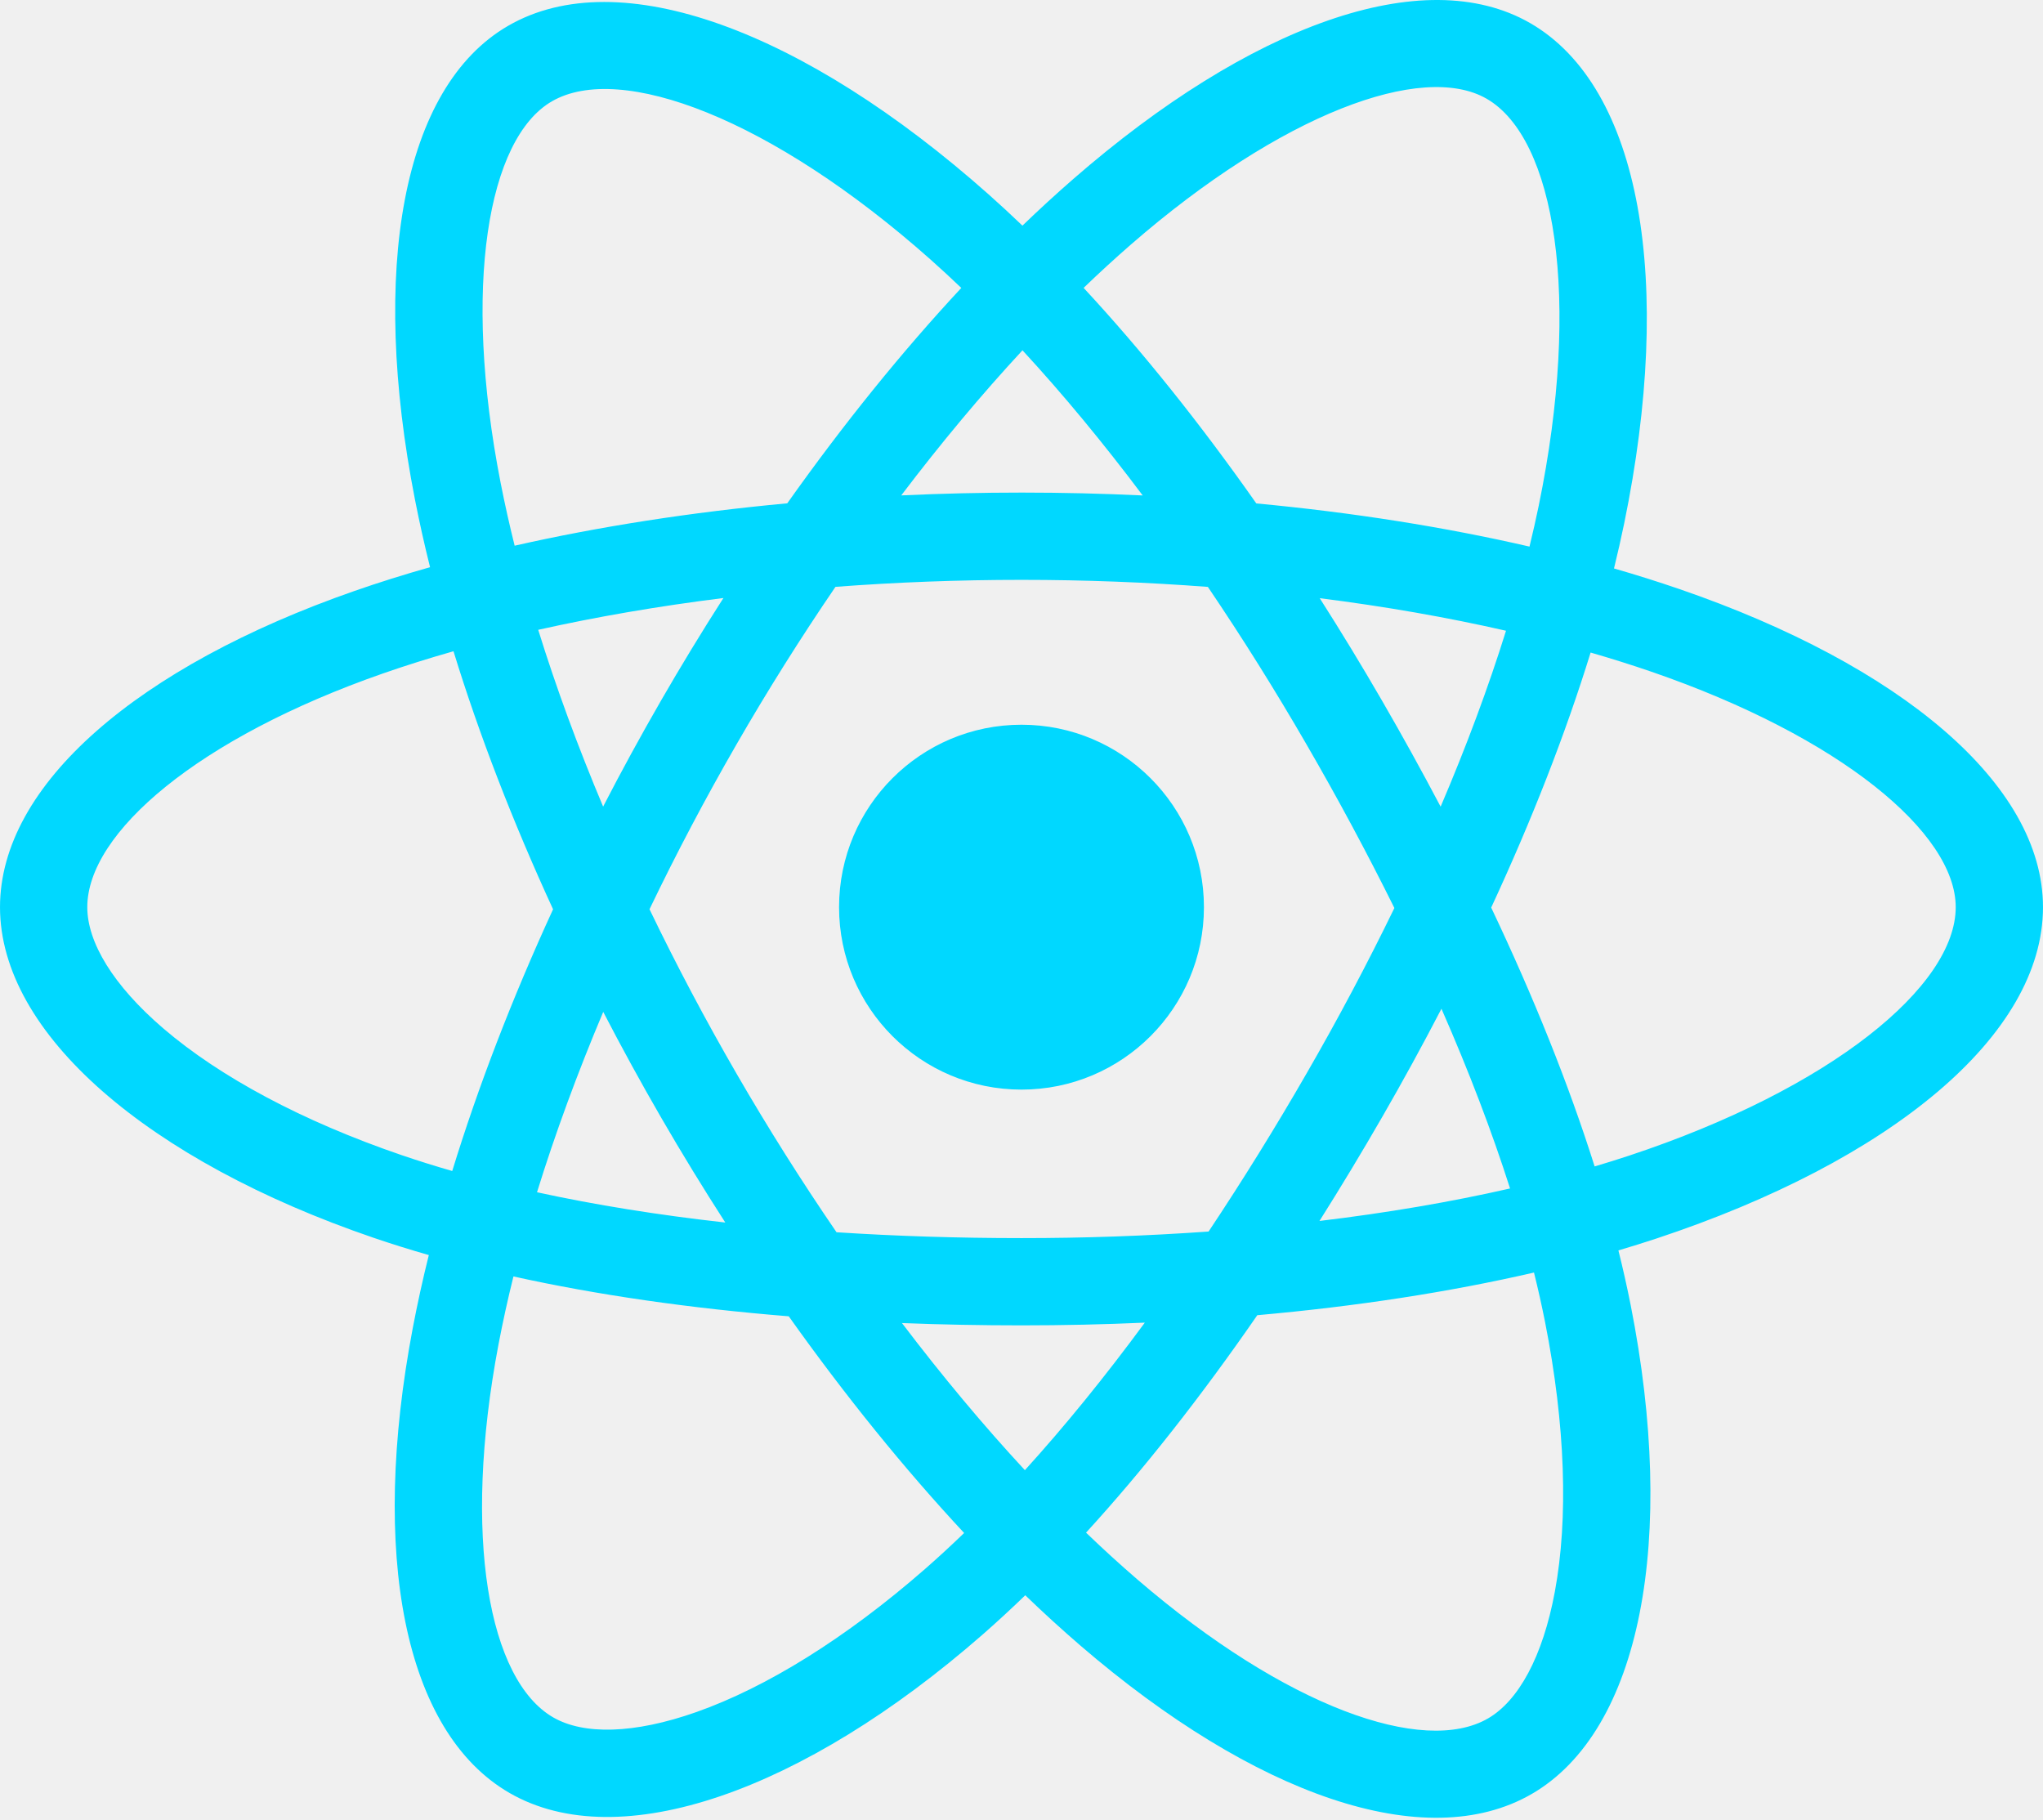
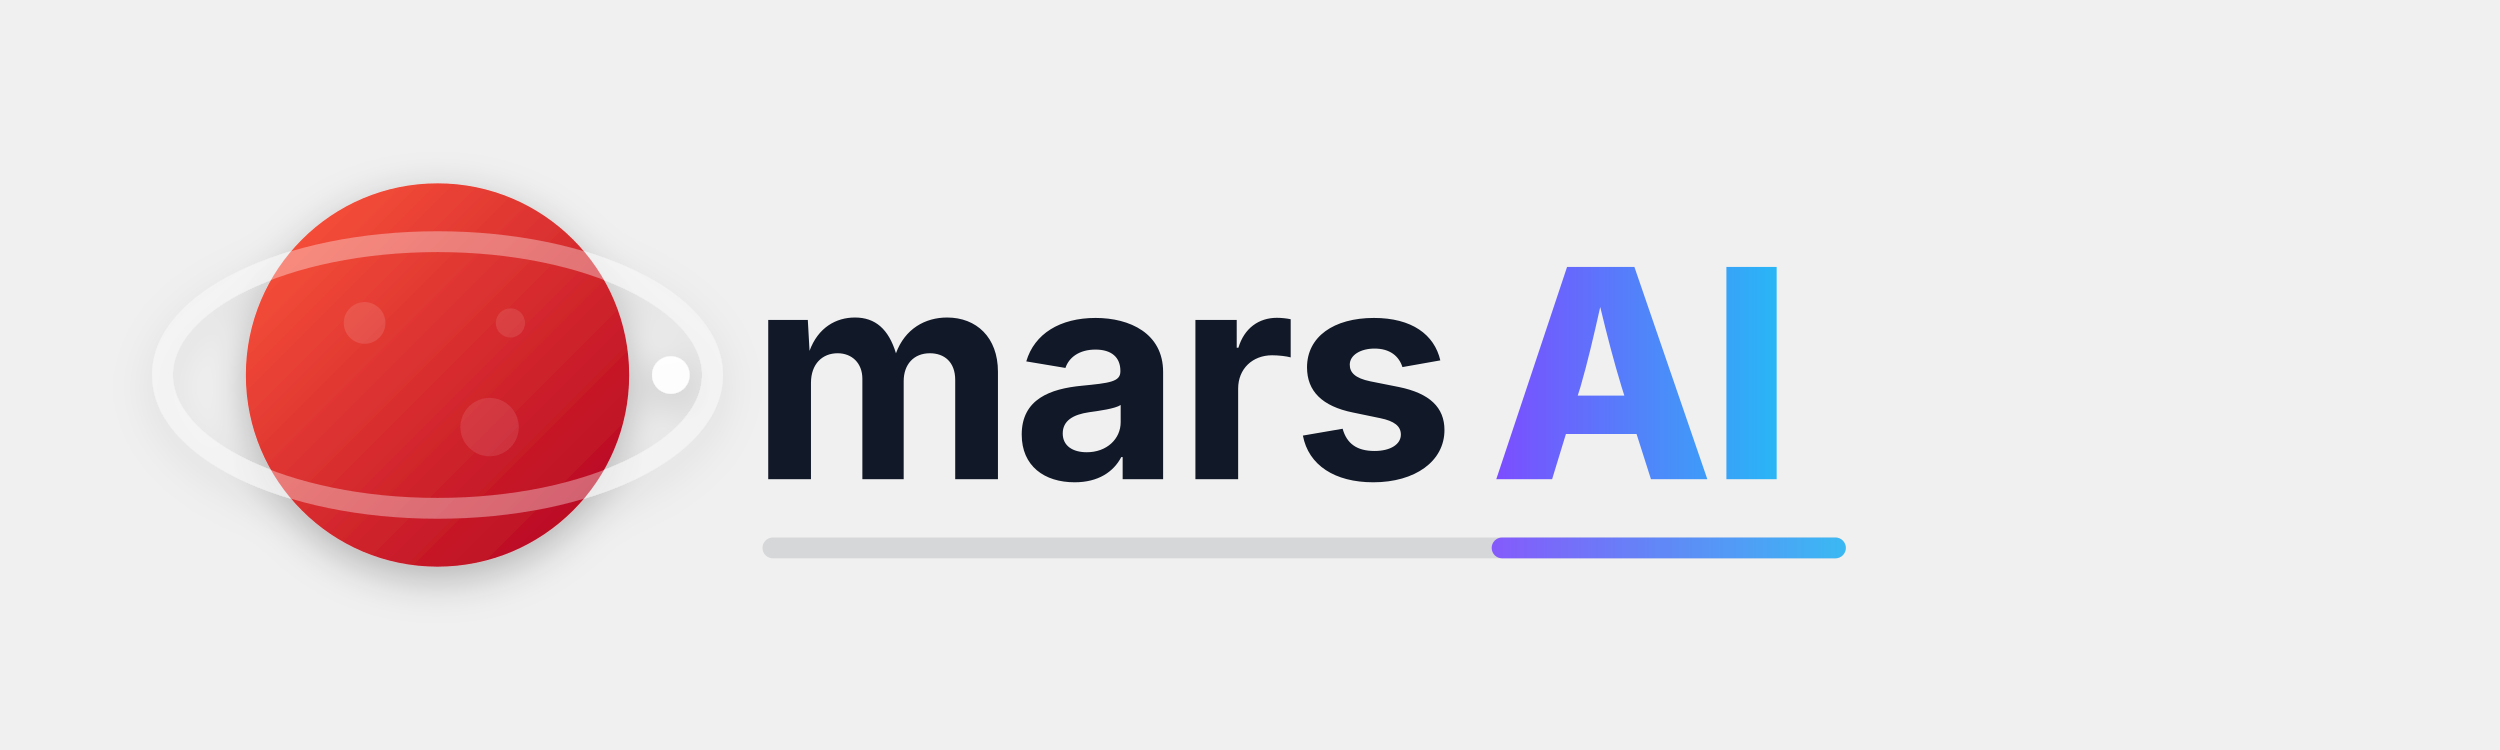
- <svg xmlns="http://www.w3.org/2000/svg" aria-hidden="true" role="img" class="iconify iconify--logos" width="35.93" height="32" preserveAspectRatio="xMidYMid meet" viewBox="0 0 256 228">
-   <path fill="#00D8FF" d="M210.483 73.824a171.49 171.49 0 0 0-8.24-2.597c.465-1.9.893-3.777 1.273-5.621c6.238-30.281 2.16-54.676-11.769-62.708c-13.355-7.7-35.196.329-57.254 19.526a171.23 171.23 0 0 0-6.375 5.848a155.866 155.866 0 0 0-4.241-3.917C100.759 3.829 77.587-4.822 63.673 3.233C50.33 10.957 46.379 33.89 51.995 62.588a170.974 170.974 0 0 0 1.892 8.48c-3.28.932-6.445 1.924-9.474 2.98C17.309 83.498 0 98.307 0 113.668c0 15.865 18.582 31.778 46.812 41.427a145.52 145.52 0 0 0 6.921 2.165a167.467 167.467 0 0 0-2.01 9.138c-5.354 28.2-1.173 50.591 12.134 58.266c13.744 7.926 36.812-.22 59.273-19.855a145.567 145.567 0 0 0 5.342-4.923a168.064 168.064 0 0 0 6.92 6.314c21.758 18.722 43.246 26.282 56.54 18.586c13.731-7.949 18.194-32.003 12.4-61.268a145.016 145.016 0 0 0-1.535-6.842c1.62-.48 3.21-.974 4.76-1.488c29.348-9.723 48.443-25.443 48.443-41.52c0-15.417-17.868-30.326-45.517-39.844Zm-6.365 70.984c-1.4.463-2.836.91-4.3 1.345c-3.24-10.257-7.612-21.163-12.963-32.432c5.106-11 9.31-21.767 12.459-31.957c2.619.758 5.16 1.557 7.61 2.4c23.69 8.156 38.14 20.213 38.14 29.504c0 9.896-15.606 22.743-40.946 31.14Zm-10.514 20.834c2.562 12.94 2.927 24.64 1.23 33.787c-1.524 8.219-4.59 13.698-8.382 15.893c-8.067 4.67-25.32-1.4-43.927-17.412a156.726 156.726 0 0 1-6.437-5.87c7.214-7.889 14.423-17.06 21.459-27.246c12.376-1.098 24.068-2.894 34.671-5.345a134.17 134.17 0 0 1 1.386 6.193ZM87.276 214.515c-7.882 2.783-14.16 2.863-17.955.675c-8.075-4.657-11.432-22.636-6.853-46.752a156.923 156.923 0 0 1 1.869-8.499c10.486 2.32 22.093 3.988 34.498 4.994c7.084 9.967 14.501 19.128 21.976 27.15a134.668 134.668 0 0 1-4.877 4.492c-9.933 8.682-19.886 14.842-28.658 17.94ZM50.35 144.747c-12.483-4.267-22.792-9.812-29.858-15.863c-6.35-5.437-9.555-10.836-9.555-15.216c0-9.322 13.897-21.212 37.076-29.293c2.813-.98 5.757-1.905 8.812-2.773c3.204 10.42 7.406 21.315 12.477 32.332c-5.137 11.18-9.399 22.249-12.634 32.792a134.718 134.718 0 0 1-6.318-1.979Zm12.378-84.26c-4.811-24.587-1.616-43.134 6.425-47.789c8.564-4.958 27.502 2.111 47.463 19.835a144.318 144.318 0 0 1 3.841 3.545c-7.438 7.987-14.787 17.08-21.808 26.988c-12.04 1.116-23.565 2.908-34.161 5.309a160.342 160.342 0 0 1-1.76-7.887Zm110.427 27.268a347.8 347.8 0 0 0-7.785-12.803c8.168 1.033 15.994 2.404 23.343 4.08c-2.206 7.072-4.956 14.465-8.193 22.045a381.151 381.151 0 0 0-7.365-13.322Zm-45.032-43.861c5.044 5.465 10.096 11.566 15.065 18.186a322.04 322.04 0 0 0-30.257-.006c4.974-6.559 10.069-12.652 15.192-18.18ZM82.802 87.83a323.167 323.167 0 0 0-7.227 13.238c-3.184-7.553-5.909-14.98-8.134-22.152c7.304-1.634 15.093-2.97 23.209-3.984a321.524 321.524 0 0 0-7.848 12.897Zm8.081 65.352c-8.385-.936-16.291-2.203-23.593-3.793c2.26-7.3 5.045-14.885 8.298-22.6a321.187 321.187 0 0 0 7.257 13.246c2.594 4.48 5.28 8.868 8.038 13.147Zm37.542 31.03c-5.184-5.592-10.354-11.779-15.403-18.433c4.902.192 9.899.29 14.978.29c5.218 0 10.376-.117 15.453-.343c-4.985 6.774-10.018 12.97-15.028 18.486Zm52.198-57.817c3.422 7.8 6.306 15.345 8.596 22.52c-7.422 1.694-15.436 3.058-23.88 4.071a382.417 382.417 0 0 0 7.859-13.026a347.403 347.403 0 0 0 7.425-13.565Zm-16.898 8.101a358.557 358.557 0 0 1-12.281 19.815a329.4 329.4 0 0 1-23.444.823c-7.967 0-15.716-.248-23.178-.732a310.202 310.202 0 0 1-12.513-19.846h.001a307.41 307.41 0 0 1-10.923-20.627a310.278 310.278 0 0 1 10.89-20.637l-.001.001a307.318 307.318 0 0 1 12.413-19.761c7.613-.576 15.42-.876 23.31-.876H128c7.926 0 15.743.303 23.354.883a329.357 329.357 0 0 1 12.335 19.695a358.489 358.489 0 0 1 11.036 20.54a329.472 329.472 0 0 1-11 20.722Zm22.56-122.124c8.572 4.944 11.906 24.881 6.52 51.026c-.344 1.668-.73 3.367-1.15 5.09c-10.622-2.452-22.155-4.275-34.23-5.408c-7.034-10.017-14.323-19.124-21.64-27.008a160.789 160.789 0 0 1 5.888-5.4c18.9-16.447 36.564-22.941 44.612-18.3ZM128 90.808c12.625 0 22.86 10.235 22.86 22.86s-10.235 22.86-22.86 22.86s-22.86-10.235-22.86-22.86s10.235-22.86 22.86-22.86Z" />
+ <svg xmlns="http://www.w3.org/2000/svg" width="1200" height="360" viewBox="0 0 1200 360" role="img" aria-label="marsAI logo">
+   <defs>
+     <linearGradient id="gMars" x1="0" y1="0" x2="1" y2="1">
+       <stop offset="0" stop-color="#FF5A3D" />
+       <stop offset="1" stop-color="#B00020" />
+     </linearGradient>
+     <linearGradient id="gAI" x1="0" y1="0" x2="1" y2="0">
+       <stop offset="0" stop-color="#7C4DFF" />
+       <stop offset="1" stop-color="#29B6F6" />
+     </linearGradient>
+     <filter id="softShadow" x="-20%" y="-20%" width="140%" height="140%">
+       <feDropShadow dx="0" dy="6" stdDeviation="10" flood-color="#000000" flood-opacity="0.25" />
+     </filter>
+   </defs>
+   <g transform="translate(90,60)" filter="url(#softShadow)">
+     <circle cx="120" cy="120" r="92" fill="url(#gMars)" />
+     <circle cx="85" cy="95" r="10" fill="#FFFFFF" opacity="0.12" />
+     <circle cx="145" cy="145" r="14" fill="#FFFFFF" opacity="0.10" />
+     <circle cx="155" cy="95" r="7" fill="#FFFFFF" opacity="0.10" />
+     <ellipse cx="120" cy="120" rx="132" ry="64" fill="none" stroke="#FFFFFF" stroke-opacity="0.35" stroke-width="10" />
+     <circle cx="232" cy="120" r="9" fill="#FFFFFF" opacity="0.9" />
+   </g>
+   <g transform="translate(360,120)">
+     <text x="0" y="110" font-family="Inter, ui-sans-serif, system-ui, -apple-system, Segoe UI, Roboto, Arial, sans-serif" font-size="140" font-weight="700" letter-spacing="-2" fill="#111827">mars</text>
+     <text x="355" y="110" font-family="Inter, ui-sans-serif, system-ui, -apple-system, Segoe UI, Roboto, Arial, sans-serif" font-size="140" font-weight="800" letter-spacing="-2" fill="url(#gAI)">AI</text>
+     <rect x="6" y="138" width="520" height="10" rx="5" fill="#111827" opacity="0.12" />
+     <rect x="356" y="138" width="170" height="10" rx="5" fill="url(#gAI)" opacity="0.9" />
+   </g>
</svg>
